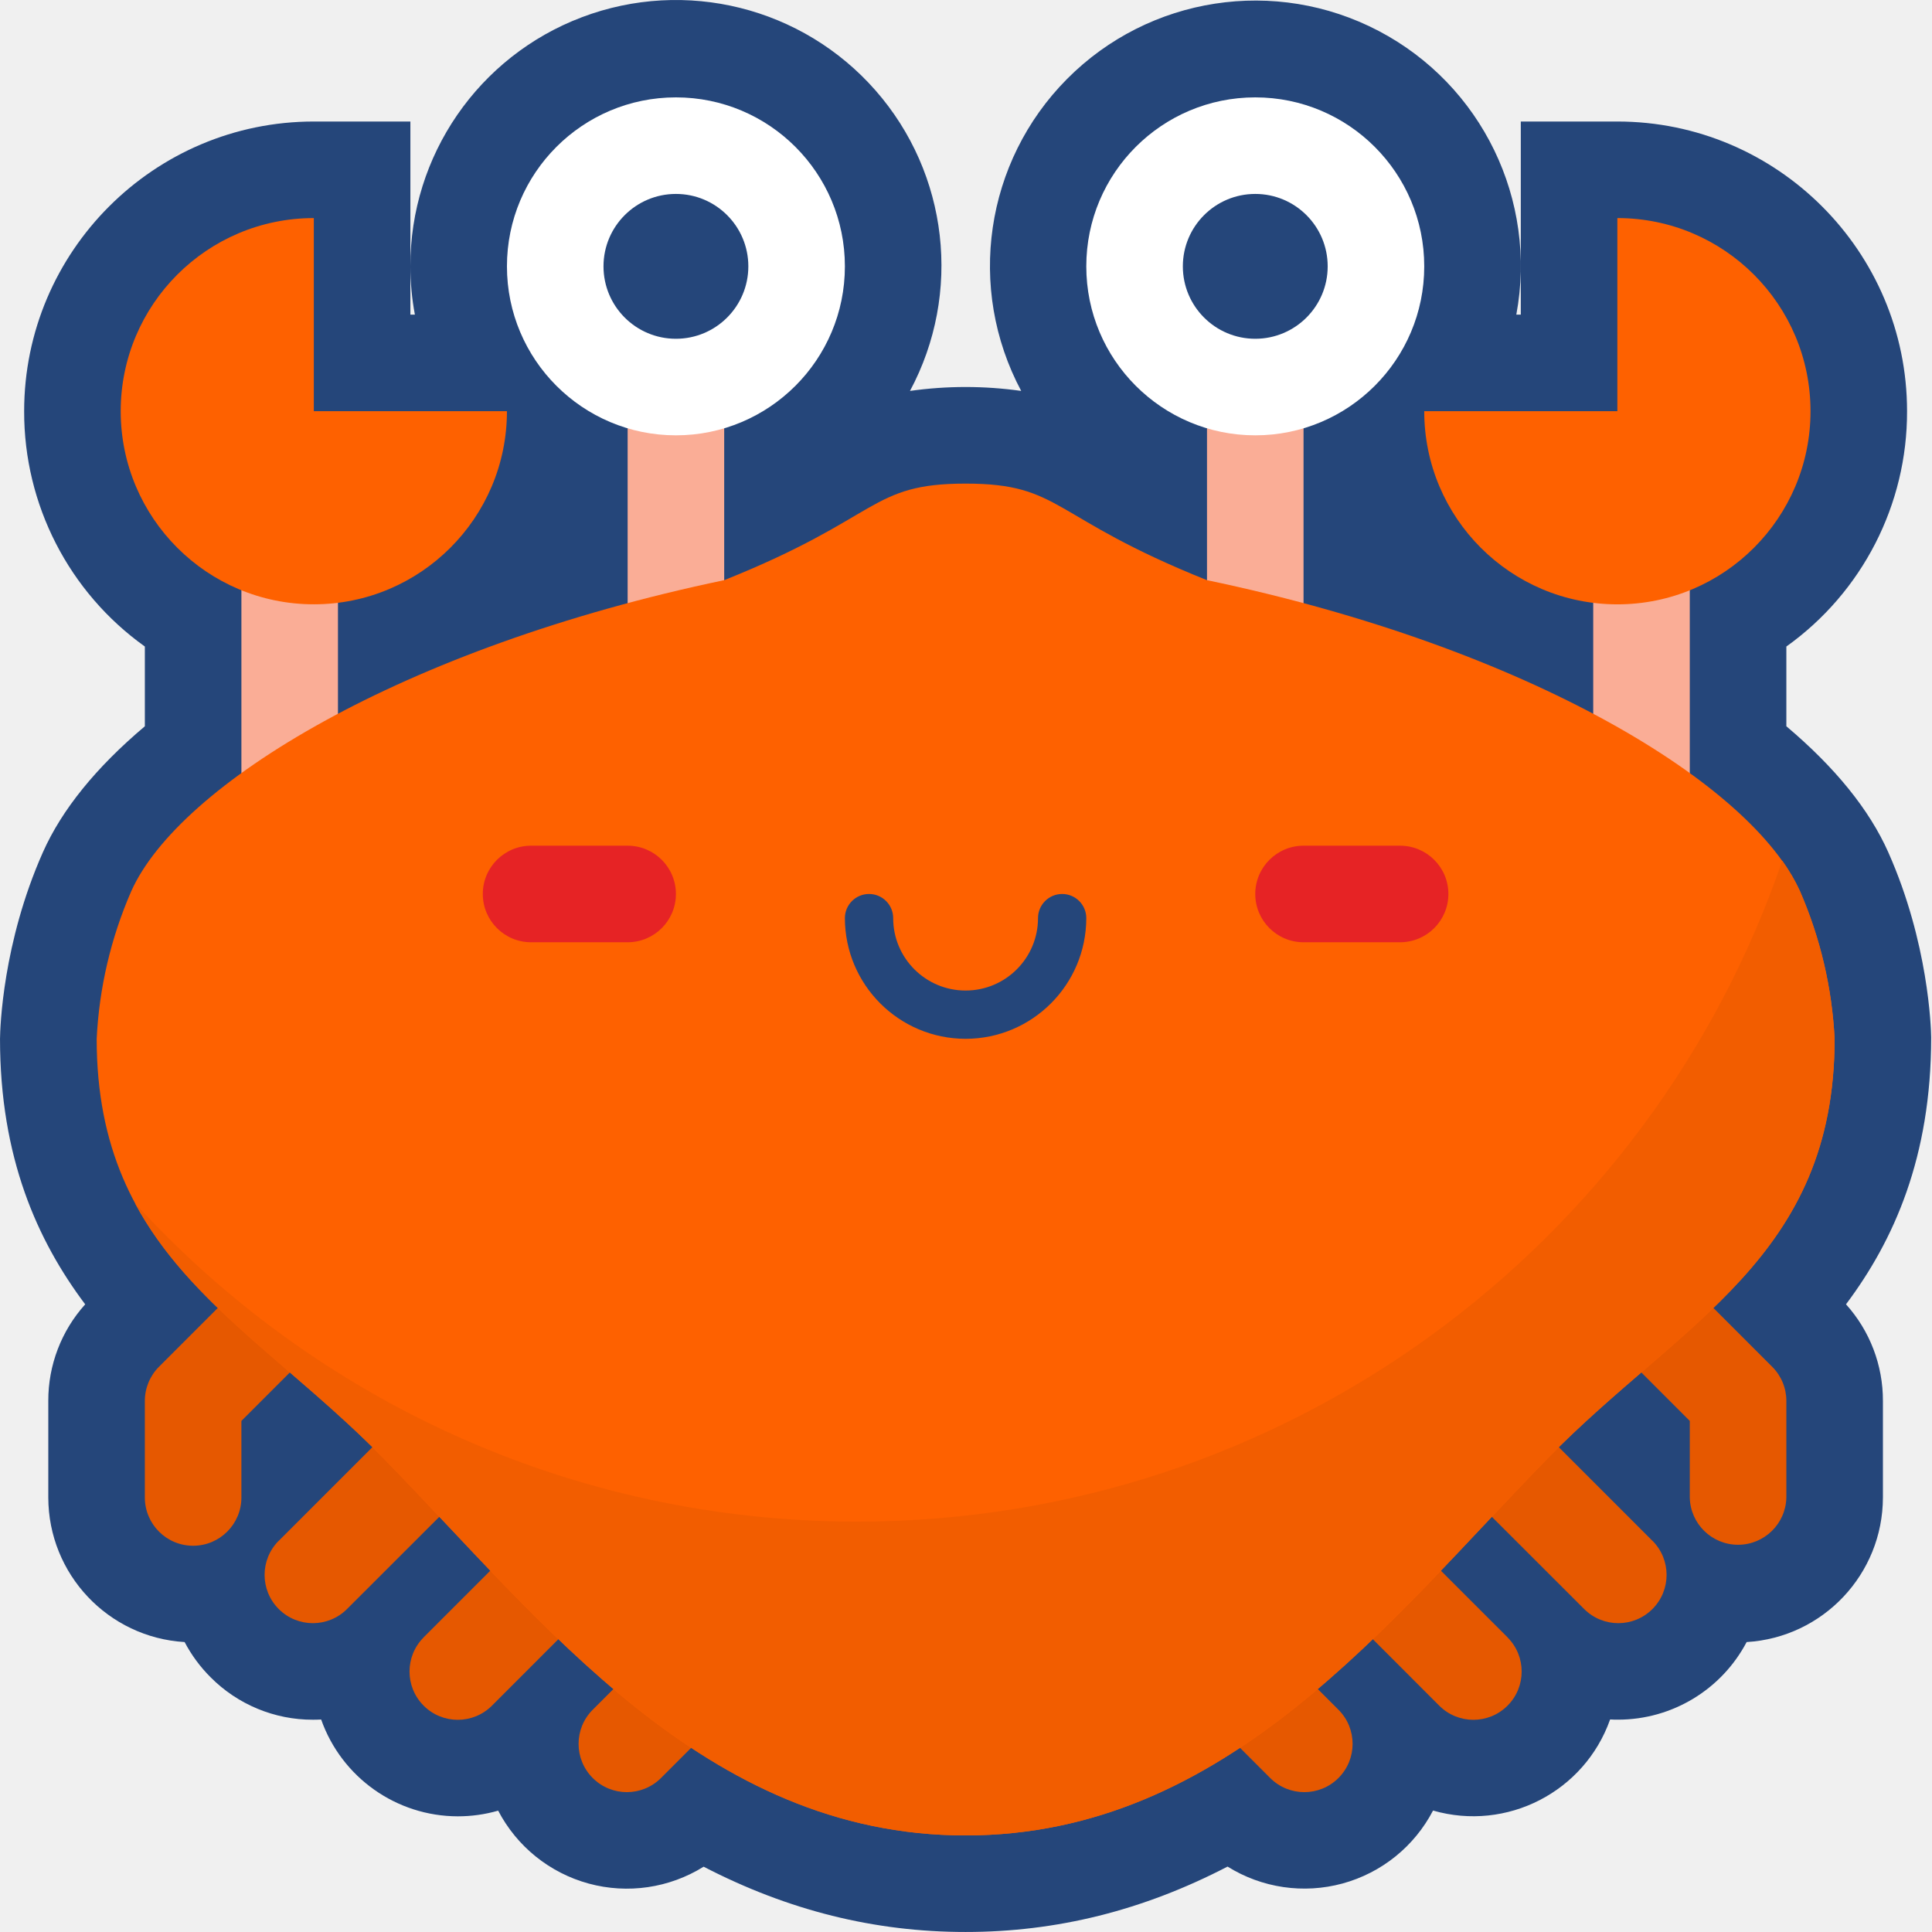
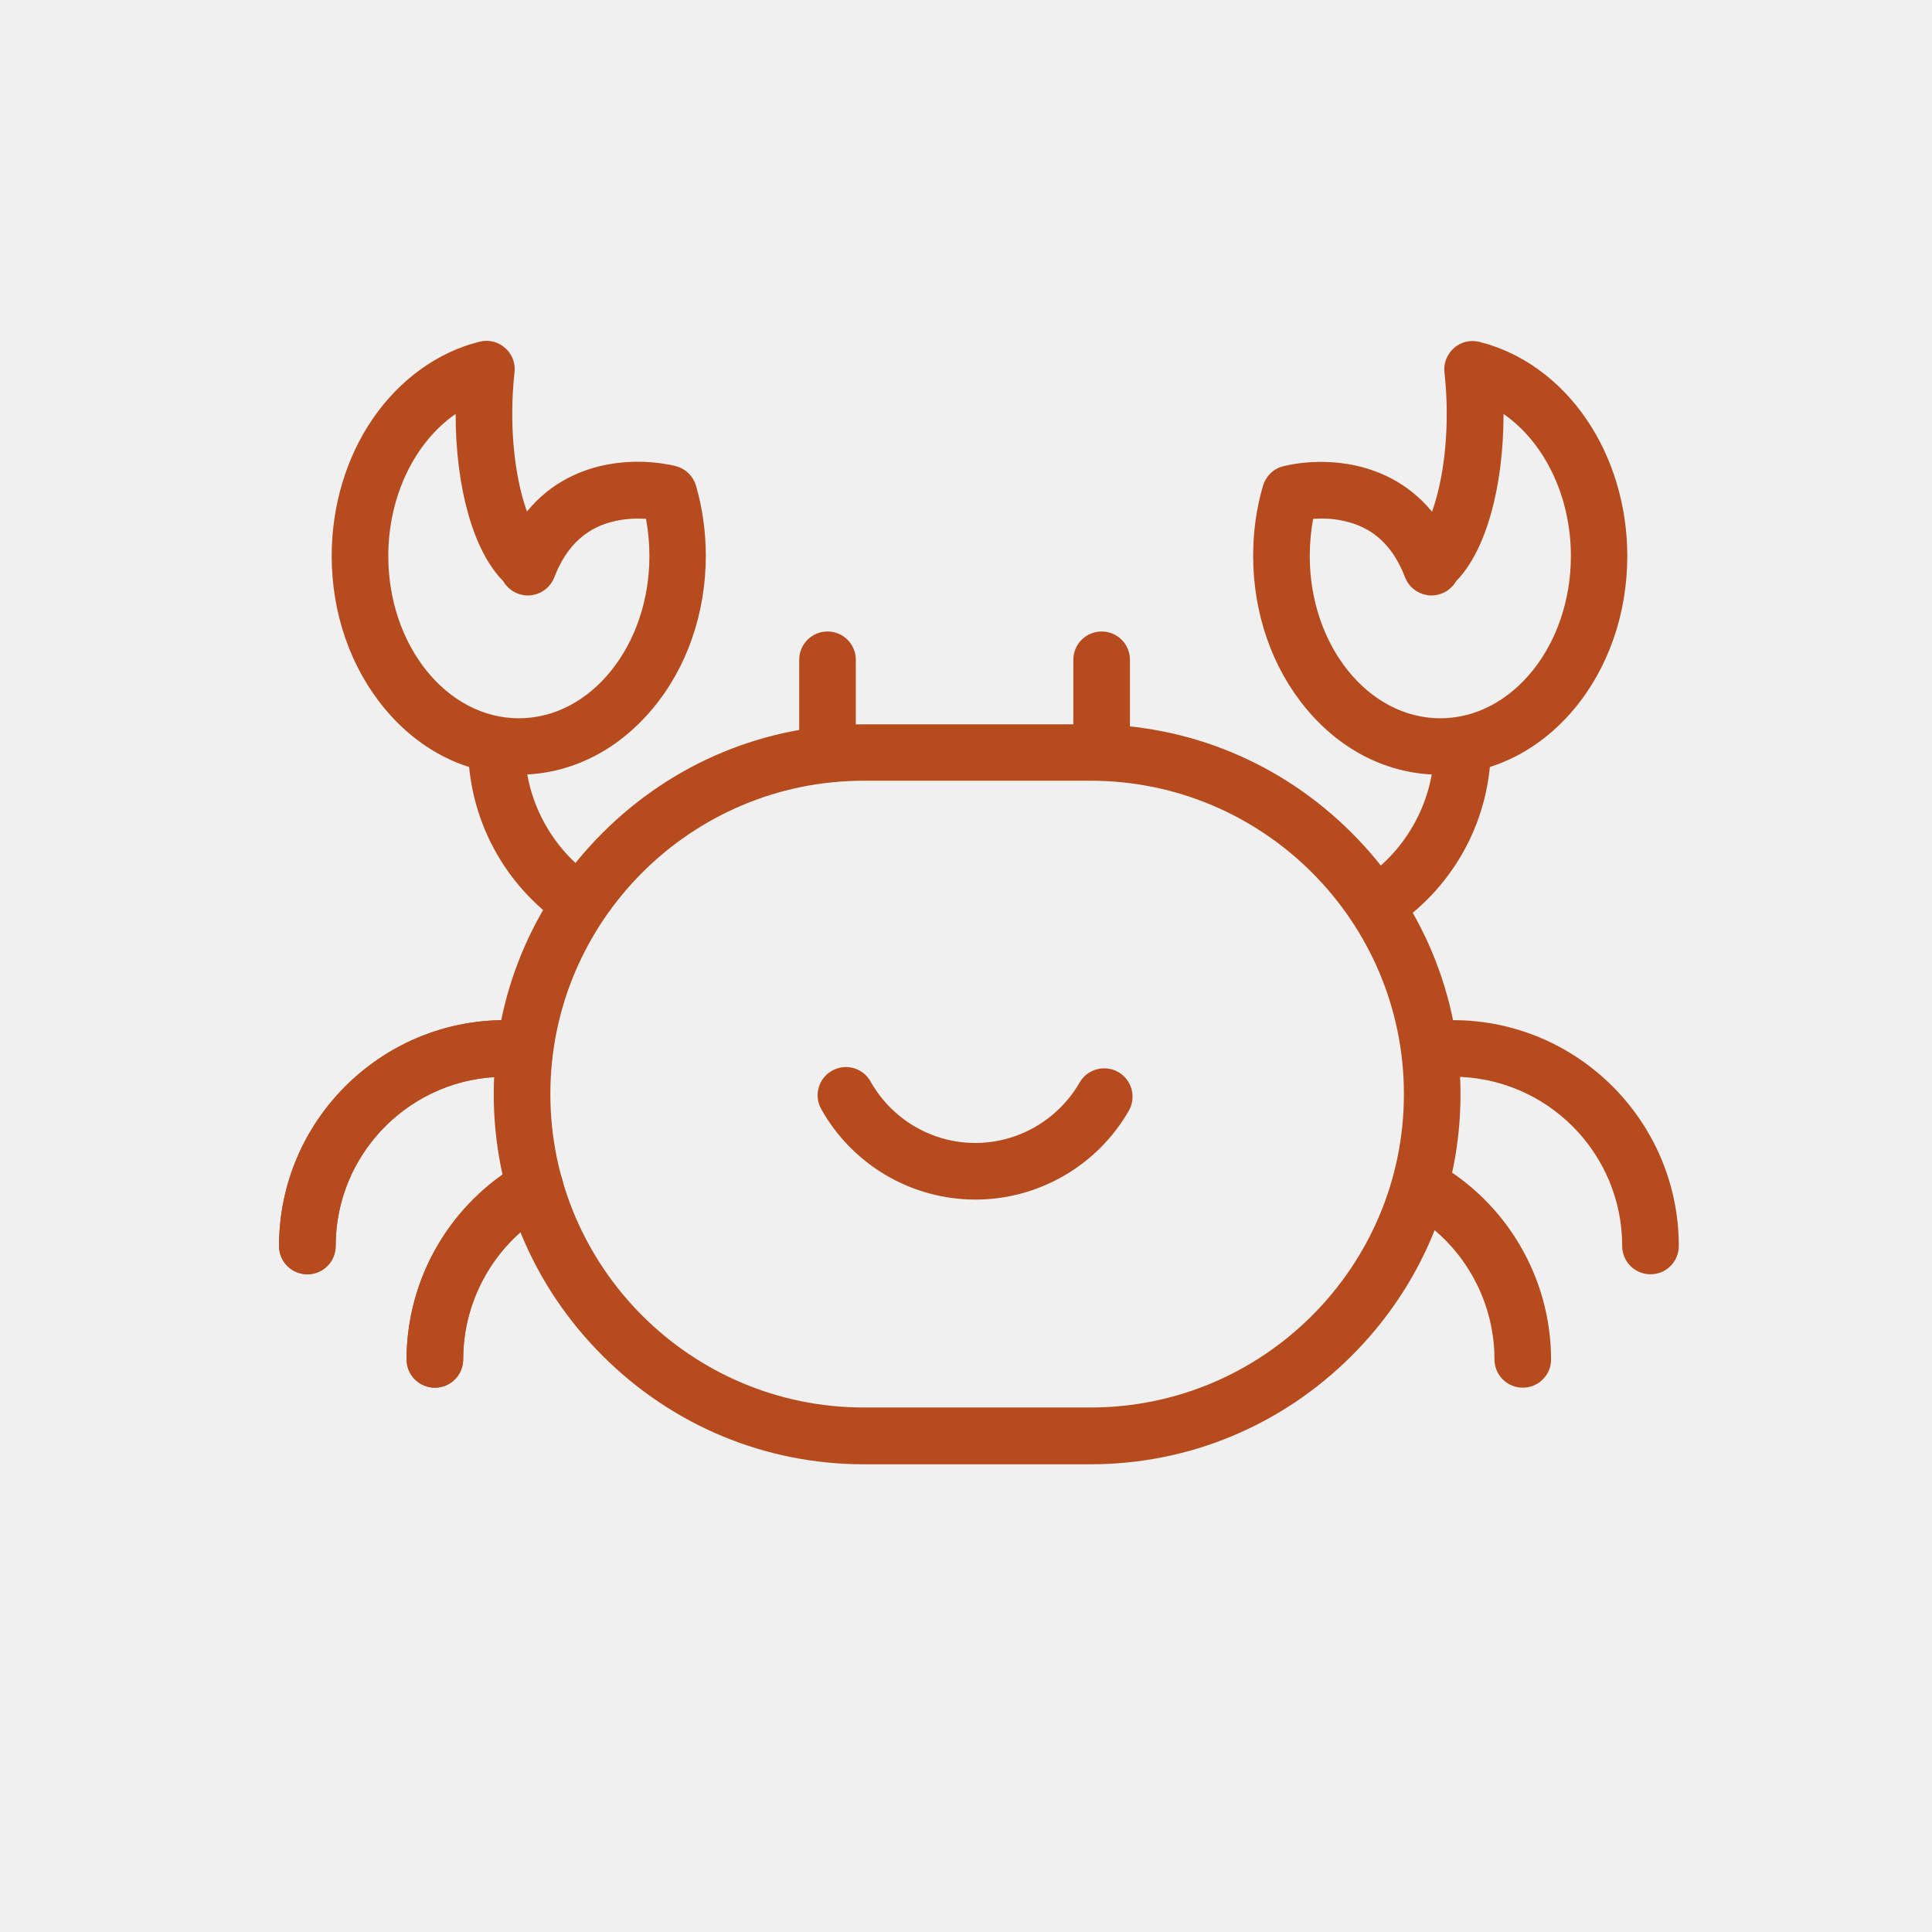
- <svg xmlns="http://www.w3.org/2000/svg" t="1693365490164" class="icon" viewBox="0 0 1024 1024" version="1.1" p-id="4664" width="200" height="200">
-   <path d="M511.784 1023.989c-48.219 0-93.959-11.355-138.843-34.602a76.927 76.927 0 0 1-108.901-29.701 77.269 77.269 0 0 1-21.396 3.004 76.938 76.938 0 0 1-72.426-51.315c-1.428 0.08-2.867 0.114-4.307 0.114a76.241 76.241 0 0 1-54.285-22.493 77.212 77.212 0 0 1-13.777-18.666A76.881 76.881 0 0 1 25.595 793.689v-51.178a76.15 76.15 0 0 1 19.557-51.189C19.757 657.508 0.006 613.55 0.006 550.594c0.08-5.78 1.382-50.869 22.756-98.928 10.019-22.516 28.136-44.895 54.011-66.725v-42.267a152.791 152.791 0 0 1-63.972-124.734C12.8 133.278 81.673 64.405 166.333 64.405h51.178v102.356h2.388a138.843 138.843 0 0 1-2.388-25.589A140.739 140.739 0 1 1 482.311 207.2a209.943 209.943 0 0 1 58.946 0 140.682 140.682 0 1 1 262.423-40.44h2.376V64.405h51.178c84.66 0 153.545 68.873 153.545 153.533a152.814 152.814 0 0 1-63.972 124.734v42.267c25.863 21.831 43.981 44.198 53.999 66.737 21.385 48.048 22.676 93.137 22.756 98.129 0 63.515-19.751 107.645-45.146 141.504a76.15 76.15 0 0 1 19.569 51.201v51.178a76.881 76.881 0 0 1-72.231 76.641 77.075 77.075 0 0 1-68.062 41.125c-1.439 0-2.879 0-4.295-0.114a76.972 76.972 0 0 1-93.856 48.288 76.881 76.881 0 0 1-108.913 29.701C605.743 1012.634 560.003 1023.989 511.784 1023.989z" fill="#25467A" p-id="4665" />
-   <path d="M179.128 409.855v-127.944a25.589 25.589 0 0 0-51.178 0v127.944a25.589 25.589 0 0 0 51.178 0zM383.839 345.883v-127.944a25.589 25.589 0 1 0-51.178 0v127.944a25.589 25.589 0 1 0 51.178 0zM690.906 345.883v-127.944a25.589 25.589 0 1 0-51.178 0v127.944a25.589 25.589 0 1 0 51.178 0zM895.617 409.855v-127.944a25.589 25.589 0 0 0-51.178 0v127.944a25.589 25.589 0 1 0 51.178 0z" fill="#FAAD96" p-id="4666" />
-   <path d="M939.301 724.416l-36.179-36.19-36.19 36.19L895.617 753.112v40.577a25.6 25.6 0 0 0 51.189 0v-51.178a25.509 25.509 0 0 0-7.505-18.095zM709.412 906.188l-90.475-90.464a25.582 25.582 0 0 0-36.179 36.179l90.464 90.475A25.59 25.59 0 1 0 709.412 906.188zM799.019 867.805l-90.475-90.464a25.582 25.582 0 1 0-36.179 36.179L762.829 904.041a25.59 25.59 0 0 0 36.19-36.19zM875.785 816.627l-90.464-90.464A25.603 25.603 0 1 0 749.132 762.388L839.641 852.817a25.59 25.59 0 0 0 36.19-36.19zM84.266 724.416l36.19-36.19 36.19 36.19L127.95 753.112v40.577a25.589 25.589 0 0 1-51.178 0v-51.178a25.555 25.555 0 0 1 7.494-18.095zM314.155 906.188l90.475-90.464a25.589 25.589 0 0 1 36.19 36.179l-90.475 90.475A25.59 25.59 0 1 1 314.155 906.188zM224.548 867.805l90.475-90.464a25.589 25.589 0 1 1 36.19 36.179L260.738 904.041a25.59 25.59 0 1 1-36.19-36.19zM147.782 816.627l90.475-90.464A25.603 25.603 0 0 1 274.447 762.388L183.926 852.817a25.59 25.59 0 0 1-36.19-36.19z" fill="#E65800" p-id="4667" />
-   <path d="M639.728 307.5c-83.472-33.391-76.767-51.178-127.944-51.178s-44.461 17.787-127.944 51.178c-171.354 35.802-289.2 108.524-314.321 164.968a222.977 222.977 0 0 0-18.278 78.126c0 115.938 81.233 149.935 151.934 222.235C287.584 859.134 373.375 972.811 511.784 972.811s224.2-113.676 308.643-199.982c70.724-72.3 151.934-106.24 151.934-222.235a223.149 223.149 0 0 0-18.346-78.126C928.928 416.001 811.082 343.301 639.728 307.5z" fill="#FE6100" p-id="4668" />
-   <path d="M972.395 550.594c0 115.915-81.245 149.946-152.003 222.246C735.949 859.066 650.226 972.811 511.784 972.811s-224.154-113.745-308.597-199.97c-49.007-50.035-103.132-81.759-131.657-135.118 94.816 103.772 231.191 168.761 382.691 168.761 227.49 0 420.686-146.496 490.416-350.316a99.168 99.168 0 0 1 9.47 16.256 224.828 224.828 0 0 1 18.289 78.172z" fill="#F25D00" p-id="4669" />
-   <path d="M511.784 550.594a64.052 64.052 0 0 1-63.972-63.972 12.794 12.794 0 1 1 25.589 0 38.383 38.383 0 0 0 76.767 0 12.794 12.794 0 1 1 25.589 0 64.041 64.041 0 0 1-63.972 63.972z" fill="#25467A" p-id="4670" />
-   <path d="M332.661 448.239h-51.178a25.589 25.589 0 1 0 0 51.178h51.178a25.589 25.589 0 1 0 0-51.178zM742.084 448.239h-51.178a25.589 25.589 0 1 0 0 51.178h51.178a25.589 25.589 0 0 0 0-51.178z" fill="#E62325" p-id="4671" />
-   <path d="M358.25 141.172m-89.561 0a89.561 89.561 0 1 0 179.122 0 89.561 89.561 0 1 0-179.122 0Z" fill="#FFFFFF" p-id="4672" />
-   <path d="M358.25 141.172m-38.383 0a38.383 38.383 0 1 0 76.767 0 38.383 38.383 0 1 0-76.767 0Z" fill="#25467A" p-id="4673" />
-   <path d="M268.689 217.939a102.356 102.356 0 1 1-102.356-102.356v102.356z" fill="#FE6100" p-id="4674" />
-   <path d="M665.317 141.172m-89.561 0a89.561 89.561 0 1 0 179.122 0 89.561 89.561 0 1 0-179.122 0Z" fill="#FFFFFF" p-id="4675" />
-   <path d="M665.317 141.172m-38.383 0a38.383 38.383 0 1 0 76.767 0 38.383 38.383 0 1 0-76.767 0Z" fill="#25467A" p-id="4676" />
-   <path d="M754.878 217.939a102.367 102.367 0 1 0 102.356-102.356v102.356z" fill="#FE6100" p-id="4677" />
+ <svg xmlns="http://www.w3.org/2000/svg" t="1693366294899" class="icon" viewBox="0 0 1024 1024" version="1.1" p-id="4839" width="200" height="200">
+   <path d="M578 776.1H457.8c-52.2 0-101.4-20.5-138.5-57.6-37.1-37.1-57.6-86.3-57.6-138.5s20.5-101.4 57.6-138.5 86.3-57.6 138.5-57.6H578c52.2 0 101.4 20.5 138.5 57.6 37.1 37.1 57.6 86.3 57.6 138.5s-20.5 101.4-57.6 138.5c-37.1 37.1-86.3 57.6-138.5 57.6zM457.8 413.8c-91.6 0-166.1 74.5-166.1 166.1S366.2 746 457.8 746H578c91.6 0 166.1-74.5 166.1-166.1S669.6 413.8 578 413.8H457.8zM274.9 410.6c-27 0-52.2-12.4-71-35-18.1-21.8-28.1-50.5-28.1-81 0-26.4 7.7-52.2 21.8-72.7 14.3-20.8 34.4-35.3 56.6-40.8 4.8-1.2 9.8 0 13.5 3.3 3.7 3.2 5.6 8.1 5 13-0.8 7.1-1.2 14.4-1.2 21.8 0 21.3 3.3 39.4 7.8 51.9 13.1-16 29.5-22.4 42.7-24.9 19-3.6 34.7 0.5 36.4 0.9 5.1 1.4 9 5.3 10.5 10.3 3.4 11.9 5.2 24.4 5.2 37.1 0 30.5-10 59.3-28.1 81-18.9 22.7-44.1 35.1-71.1 35.1z m-33.4-191.2c-21.5 14.8-35.7 43.4-35.7 75.3 0 47.4 31 86 69.2 86s69.2-38.6 69.2-86c0-6.7-0.6-13.3-1.8-19.7-4.3-0.3-9.8-0.2-15.6 1-15.7 3.2-26.5 13.1-33 30-3 7.7-11.7 11.6-19.4 8.6-3.4-1.3-6-3.7-7.7-6.6-15.7-15.8-25.2-49.2-25.2-88.6z" fill="#b64b1e" p-id="4840" />
+   <path d="M307.2 493.3c-2.9 0-5.8-0.8-8.4-2.6-31.8-21.5-50.7-57.1-50.7-95.4 0-8.3 6.7-15 15-15s15 6.7 15 15c0 28.3 14 54.7 37.5 70.5 6.9 4.6 8.7 14 4 20.8-2.9 4.3-7.6 6.7-12.4 6.7zM763.3 410.6c-27 0-52.2-12.4-71-35-18.1-21.8-28.1-50.5-28.1-81 0-12.7 1.7-25.2 5.2-37.1 1.5-5 5.4-9 10.5-10.3 1.7-0.5 17.4-4.5 36.4-0.9 13.2 2.5 29.6 9 42.7 24.9 4.5-12.5 7.8-30.7 7.8-51.9 0-7.4-0.4-14.8-1.2-21.8-0.6-4.9 1.3-9.7 5-13s8.7-4.5 13.5-3.3c22.2 5.5 42.4 20 56.6 40.8 14.1 20.5 21.8 46.3 21.8 72.7 0 30.5-10 59.3-28.1 81-18.8 22.5-44.1 34.9-71.1 34.9zM696 275c-1.2 6.4-1.8 13-1.8 19.7 0 47.4 31 86 69.2 86 38.1 0 69.2-38.6 69.2-86 0-31.9-14.2-60.4-35.7-75.3 0 39.4-9.6 72.9-25.1 88.6-1.7 2.9-4.3 5.3-7.7 6.6-7.7 3-16.4-0.9-19.4-8.6-6.5-17-17.3-26.8-33-30-5.9-1.3-11.4-1.3-15.7-1z" fill="#b64b1e" p-id="4841" />
+   <path d="M731.1 493.3c-4.8 0-9.5-2.3-12.4-6.6-4.6-6.9-2.8-16.2 4-20.8 23.5-15.9 37.5-42.2 37.5-70.5 0-8.3 6.7-15 15-15s15 6.7 15 15c0 38.3-19 73.9-50.7 95.4-2.6 1.6-5.6 2.5-8.4 2.5zM230.5 735.5c-8.3 0-15-6.7-15-15 0-43 23.3-82.9 60.7-104.2 7.2-4.1 16.4-1.6 20.4 5.6 4.1 7.2 1.6 16.4-5.6 20.4-28.1 15.9-45.5 45.9-45.5 78.1 0 8.4-6.7 15.1-15 15.1zM162.9 675.4c-8.3 0-15-6.7-15-15 0-66 53.7-119.7 119.7-119.7h9.1c8.3 0 15 6.7 15 15s-6.7 15-15 15h-9.1c-49.5 0-89.7 40.2-89.7 89.7 0 8.3-6.7 15-15 15zM807.1 735.5c-8.3 0-15-6.7-15-15 0-32.2-17.4-62.2-45.5-78.1-7.2-4.1-9.7-13.2-5.6-20.4 4.1-7.2 13.2-9.7 20.4-5.6 37.4 21.2 60.7 61.2 60.7 104.2 0 8.2-6.7 14.9-15 14.9zM874.8 675.4c-8.3 0-15-6.7-15-15 0-49.5-40.2-89.7-89.7-89.7H761c-8.3 0-15-6.7-15-15s6.7-15 15-15h9.1c66 0 119.7 53.7 119.7 119.7 0 8.3-6.7 15-15 15z" fill="#b64b1e" p-id="4842" />
+   <path d="M230.5 735.5c-8.3 0-15-6.7-15-15 0-43 23.3-82.9 60.7-104.2 7.2-4.1 16.4-1.6 20.4 5.6 4.1 7.2 1.6 16.4-5.6 20.4-28.1 15.9-45.5 45.9-45.5 78.1 0 8.4-6.7 15.1-15 15.1zM162.9 675.4c-8.3 0-15-6.7-15-15 0-66 53.7-119.7 119.7-119.7h9.1c8.3 0 15 6.7 15 15s-6.7 15-15 15h-9.1c-49.5 0-89.7 40.2-89.7 89.7 0 8.3-6.7 15-15 15zM517 635.8c-33.8 0-65.1-18.3-81.7-47.9-4.1-7.2-1.5-16.4 5.7-20.4 7.2-4.1 16.4-1.5 20.4 5.7 11.3 20.1 32.6 32.6 55.5 32.6 22.8 0 43.9-12.3 55.3-32 4.1-7.2 13.3-9.7 20.5-5.6 7.2 4.1 9.7 13.3 5.6 20.5-16.7 29.1-47.8 47.1-81.3 47.1z" fill="#b64b1e" p-id="4843" />
+   <path d="M583.9 412.4c-8.3 0-15-6.7-15-15v-47.7c0-8.3 6.7-15 15-15s15 6.7 15 15v47.7c0 8.3-6.8 15-15 15z" fill="#b64b1e" p-id="4844" />
+   <path d="M438.6 412.4c-8.3 0-15-6.7-15-15v-47.7c0-8.3 6.7-15 15-15s15 6.7 15 15v47.7c0 8.3-6.7 15-15 15z" fill="#b64b1e" p-id="4845" />
</svg>
